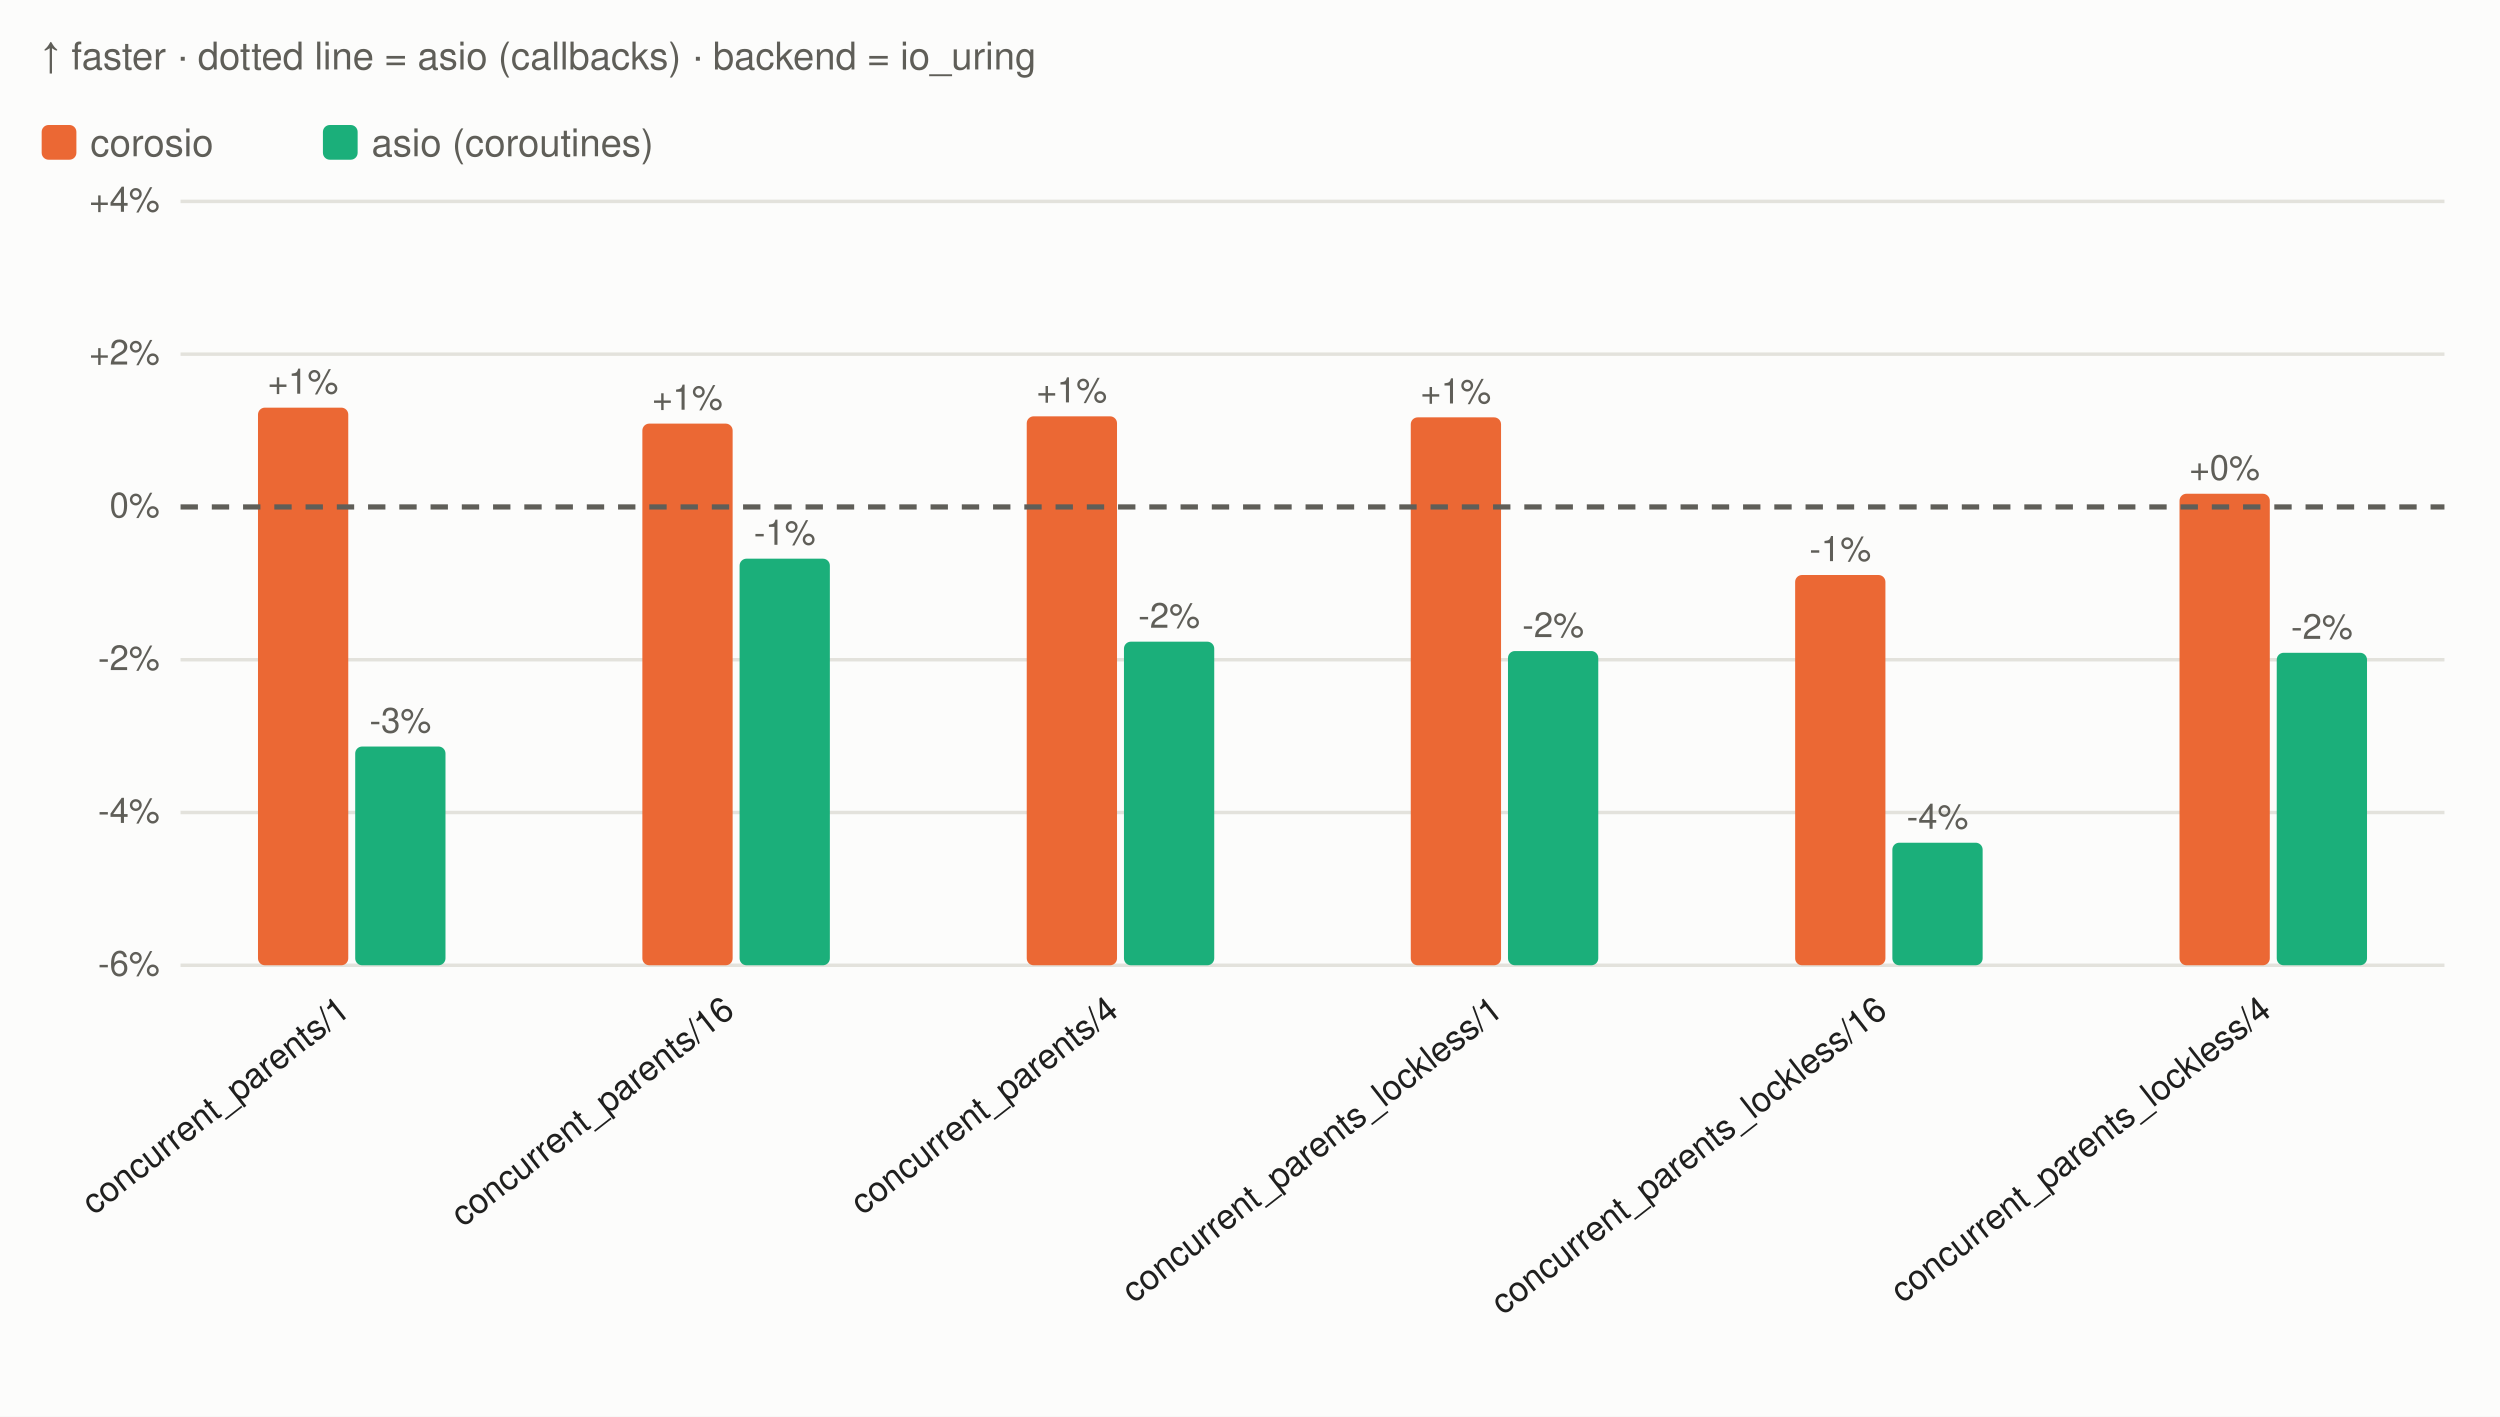
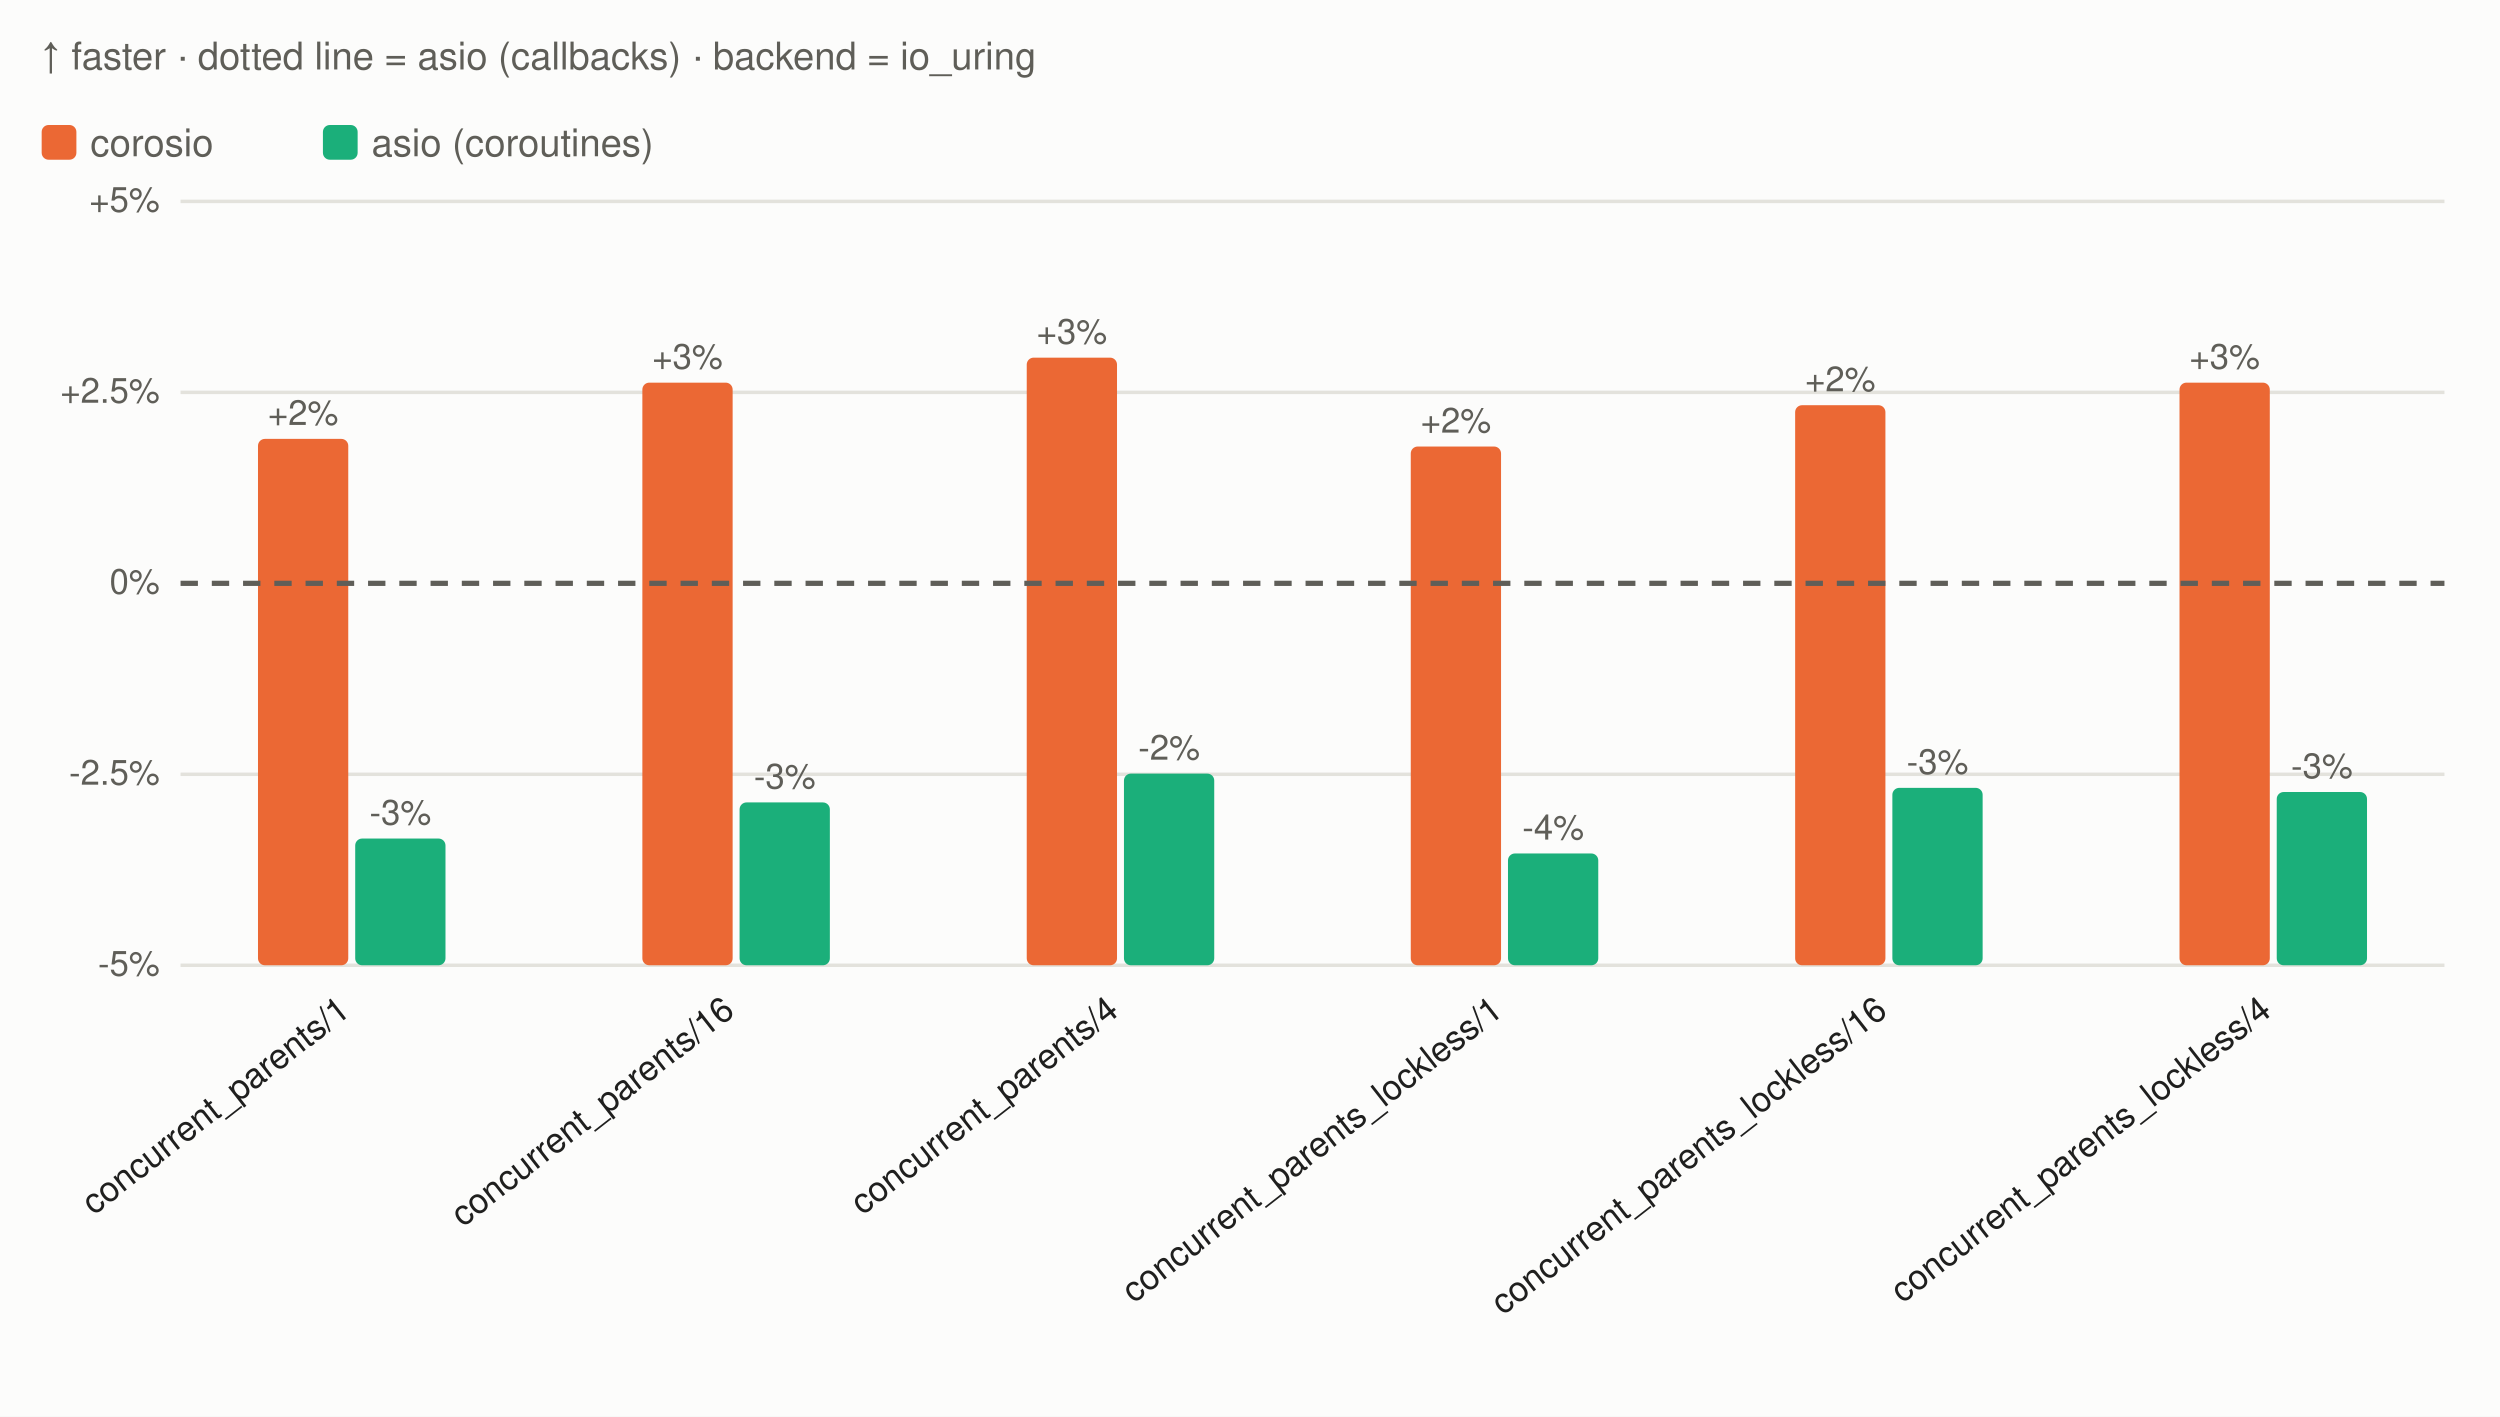
<svg xmlns="http://www.w3.org/2000/svg" class="bch-chart" width="720" height="408" viewBox="0 0 720 408">
  <style>.bch-chart{width:100%;height:auto;overflow:visible}.imageblock.bch-block{align-items:stretch}.imageblock.bch-block .content{width:100%}.bch-seg-label{fill:#ffffff;font-weight:700}html.dark .bch-exact&gt;summary.title,html.dark .bch-exact summary.title{color:var(--text-main-text-primary,#ffffff)}.boostlook .doc .openblock.bch-card{border:1px solid var(--border-border-secondary,#e3e2dc);border-radius:10px;padding:14px 14px 4px;margin-top:1.4rem;margin-bottom:1.4rem}.boostlook .doc .bch-card .imageblock.bch-block{margin-top:0;margin-bottom:0.25rem}.boostlook .doc .bch-card details.bch-exact{margin-top:0;margin-bottom:0.5rem;margin-left:0}.boostlook .doc .bch-card details.bch-exact&gt;summary{margin-left:2rem}.boostlook .doc .bch-card table.stretch,.boostlook #content .bch-card table.stretch{width:100%;margin-left:0;font-size:0.88em}.boostlook .doc .bch-card table.stretch td,.boostlook .doc .bch-card table.stretch th{padding:0.3rem 0.55rem}@media (prefers-color-scheme: dark) {.bch-surface{fill:#1a1a19}.bch-ink{fill:#ffffff}.bch-ink2{fill:#c3c2b7}.bch-grid{stroke:#3a3a38}.bch-zero{stroke:#c3c2b7}.bch-s-native{fill:#3987e5}.bch-s-uring{fill:#d95926}.bch-s-cb{fill:#199e70}.bch-div-pos{fill:#3987e5}.bch-div-neg{fill:#e66767}.bch-div-mid{fill:#383835}}html:not(.dark) .bch-surface{fill:transparent}html:not(.dark) .bch-ink{fill:#1f1f1e}html:not(.dark) .bch-ink2{fill:#5f5e58}html:not(.dark) .bch-grid{stroke:#e3e2dc}html:not(.dark) .bch-zero{stroke:#5f5e58}html:not(.dark) .bch-s-native{fill:#2a78d6}html:not(.dark) .bch-s-uring{fill:#eb6834}html:not(.dark) .bch-s-cb{fill:#1baf7a}html:not(.dark) .bch-div-pos{fill:#2a78d6}html:not(.dark) .bch-div-neg{fill:#e34948}html:not(.dark) .bch-div-mid{fill:#f0efec}html.dark .bch-surface{fill:transparent}html.dark .bch-ink{fill:#ffffff}html.dark .bch-ink2{fill:#c3c2b7}html.dark .bch-grid{stroke:#3a3a38}html.dark .bch-zero{stroke:#c3c2b7}html.dark .bch-s-native{fill:#3987e5}html.dark .bch-s-uring{fill:#d95926}html.dark .bch-s-cb{fill:#199e70}html.dark .bch-div-pos{fill:#3987e5}html.dark .bch-div-neg{fill:#e66767}html.dark .bch-div-mid{fill:#383835}</style>
  <rect width="720" height="408" class="bch-surface" fill="#fcfcfb" />
  <text x="12" y="20" font-family="-apple-system,Segoe UI,Helvetica,Arial,sans-serif" font-size="11" class="bch-ink2" fill="#5f5e58">↑ faster · dotted line = asio (callbacks) · backend = io_uring</text>
  <rect x="12" y="36" width="10" height="10" rx="2" class="bch-s-uring" fill="#eb6834" />
  <text x="26" y="45" font-family="-apple-system,Segoe UI,Helvetica,Arial,sans-serif" font-size="11" class="bch-ink2" fill="#5f5e58">corosio</text>
  <rect x="93" y="36" width="10" height="10" rx="2" class="bch-s-cb" fill="#1baf7a" />
  <text x="107" y="45" font-family="-apple-system,Segoe UI,Helvetica,Arial,sans-serif" font-size="11" class="bch-ink2" fill="#5f5e58">asio (coroutines)</text>
  <line x1="52" y1="278.0" x2="704" y2="278.0" class="bch-grid" stroke="#e3e2dc" stroke-width="1" />
-   <text x="46" y="281.0" font-family="-apple-system,Segoe UI,Helvetica,Arial,sans-serif" font-size="10" class="bch-ink2" fill="#5f5e58" text-anchor="end">-6%</text>
-   <line x1="52" y1="234.0" x2="704" y2="234.0" class="bch-grid" stroke="#e3e2dc" stroke-width="1" />
-   <text x="46" y="237.0" font-family="-apple-system,Segoe UI,Helvetica,Arial,sans-serif" font-size="10" class="bch-ink2" fill="#5f5e58" text-anchor="end">-4%</text>
-   <line x1="52" y1="190.0" x2="704" y2="190.0" class="bch-grid" stroke="#e3e2dc" stroke-width="1" />
-   <text x="46" y="193.0" font-family="-apple-system,Segoe UI,Helvetica,Arial,sans-serif" font-size="10" class="bch-ink2" fill="#5f5e58" text-anchor="end">-2%</text>
-   <line x1="52" y1="102.0" x2="704" y2="102.0" class="bch-grid" stroke="#e3e2dc" stroke-width="1" />
-   <text x="46" y="105.0" font-family="-apple-system,Segoe UI,Helvetica,Arial,sans-serif" font-size="10" class="bch-ink2" fill="#5f5e58" text-anchor="end">+2%</text>
+   <text x="46" y="281.0" font-family="-apple-system,Segoe UI,Helvetica,Arial,sans-serif" font-size="10" class="bch-ink2" fill="#5f5e58" text-anchor="end">-5%</text>
+   <line x1="52" y1="223.0" x2="704" y2="223.0" class="bch-grid" stroke="#e3e2dc" stroke-width="1" />
+   <text x="46" y="226.0" font-family="-apple-system,Segoe UI,Helvetica,Arial,sans-serif" font-size="10" class="bch-ink2" fill="#5f5e58" text-anchor="end">-2.5%</text>
+   <line x1="52" y1="113.0" x2="704" y2="113.0" class="bch-grid" stroke="#e3e2dc" stroke-width="1" />
+   <text x="46" y="116.0" font-family="-apple-system,Segoe UI,Helvetica,Arial,sans-serif" font-size="10" class="bch-ink2" fill="#5f5e58" text-anchor="end">+2.5%</text>
  <line x1="52" y1="58.0" x2="704" y2="58.0" class="bch-grid" stroke="#e3e2dc" stroke-width="1" />
-   <text x="46" y="61.0" font-family="-apple-system,Segoe UI,Helvetica,Arial,sans-serif" font-size="10" class="bch-ink2" fill="#5f5e58" text-anchor="end">+4%</text>
-   <text x="46" y="149.0" font-family="-apple-system,Segoe UI,Helvetica,Arial,sans-serif" font-size="10" class="bch-ink2" fill="#5f5e58" text-anchor="end">0%</text>
-   <rect x="74.3" y="117.4" width="26.0" height="160.6" rx="2" class="bch-s-uring" fill="#eb6834" />
-   <text x="87.3" y="113.4" font-family="-apple-system,Segoe UI,Helvetica,Arial,sans-serif" font-size="10" class="bch-ink2" fill="#5f5e58" text-anchor="middle">+1%</text>
-   <rect x="102.3" y="215.0" width="26.0" height="63.0" rx="2" class="bch-s-cb" fill="#1baf7a" />
-   <text x="115.3" y="211.0" font-family="-apple-system,Segoe UI,Helvetica,Arial,sans-serif" font-size="10" class="bch-ink2" fill="#5f5e58" text-anchor="middle">-3%</text>
+   <text x="46" y="61.0" font-family="-apple-system,Segoe UI,Helvetica,Arial,sans-serif" font-size="10" class="bch-ink2" fill="#5f5e58" text-anchor="end">+5%</text>
+   <text x="46" y="171.0" font-family="-apple-system,Segoe UI,Helvetica,Arial,sans-serif" font-size="10" class="bch-ink2" fill="#5f5e58" text-anchor="end">0%</text>
+   <rect x="74.3" y="126.4" width="26.0" height="151.6" rx="2" class="bch-s-uring" fill="#eb6834" />
+   <text x="87.3" y="122.4" font-family="-apple-system,Segoe UI,Helvetica,Arial,sans-serif" font-size="10" class="bch-ink2" fill="#5f5e58" text-anchor="middle">+2%</text>
+   <rect x="102.3" y="241.5" width="26.0" height="36.5" rx="2" class="bch-s-cb" fill="#1baf7a" />
+   <text x="115.3" y="237.5" font-family="-apple-system,Segoe UI,Helvetica,Arial,sans-serif" font-size="10" class="bch-ink2" fill="#5f5e58" text-anchor="middle">-3%</text>
  <text x="101.3" y="292.0" font-family="-apple-system,Segoe UI,Helvetica,Arial,sans-serif" font-size="10" class="bch-ink" fill="#1f1f1e" text-anchor="end" transform="rotate(-38 101.3 292.0)">concurrent_parents/1</text>
-   <rect x="185.0" y="122.0" width="26.0" height="156.0" rx="2" class="bch-s-uring" fill="#eb6834" />
-   <text x="198.0" y="118.0" font-family="-apple-system,Segoe UI,Helvetica,Arial,sans-serif" font-size="10" class="bch-ink2" fill="#5f5e58" text-anchor="middle">+1%</text>
-   <rect x="213.0" y="160.9" width="26.0" height="117.1" rx="2" class="bch-s-cb" fill="#1baf7a" />
-   <text x="226.0" y="156.9" font-family="-apple-system,Segoe UI,Helvetica,Arial,sans-serif" font-size="10" class="bch-ink2" fill="#5f5e58" text-anchor="middle">-1%</text>
+   <rect x="185.0" y="110.2" width="26.0" height="167.8" rx="2" class="bch-s-uring" fill="#eb6834" />
+   <text x="198.0" y="106.2" font-family="-apple-system,Segoe UI,Helvetica,Arial,sans-serif" font-size="10" class="bch-ink2" fill="#5f5e58" text-anchor="middle">+3%</text>
+   <rect x="213.0" y="231.1" width="26.0" height="46.9" rx="2" class="bch-s-cb" fill="#1baf7a" />
+   <text x="226.0" y="227.1" font-family="-apple-system,Segoe UI,Helvetica,Arial,sans-serif" font-size="10" class="bch-ink2" fill="#5f5e58" text-anchor="middle">-3%</text>
  <text x="212.0" y="292.0" font-family="-apple-system,Segoe UI,Helvetica,Arial,sans-serif" font-size="10" class="bch-ink" fill="#1f1f1e" text-anchor="end" transform="rotate(-38 212.0 292.0)">concurrent_parents/16</text>
-   <rect x="295.7" y="119.9" width="26.0" height="158.1" rx="2" class="bch-s-uring" fill="#eb6834" />
-   <text x="308.7" y="115.9" font-family="-apple-system,Segoe UI,Helvetica,Arial,sans-serif" font-size="10" class="bch-ink2" fill="#5f5e58" text-anchor="middle">+1%</text>
-   <rect x="323.7" y="184.8" width="26.0" height="93.2" rx="2" class="bch-s-cb" fill="#1baf7a" />
-   <text x="336.7" y="180.8" font-family="-apple-system,Segoe UI,Helvetica,Arial,sans-serif" font-size="10" class="bch-ink2" fill="#5f5e58" text-anchor="middle">-2%</text>
+   <rect x="295.7" y="103.0" width="26.0" height="175.0" rx="2" class="bch-s-uring" fill="#eb6834" />
+   <text x="308.7" y="99.0" font-family="-apple-system,Segoe UI,Helvetica,Arial,sans-serif" font-size="10" class="bch-ink2" fill="#5f5e58" text-anchor="middle">+3%</text>
+   <rect x="323.7" y="222.8" width="26.0" height="55.2" rx="2" class="bch-s-cb" fill="#1baf7a" />
+   <text x="336.7" y="218.8" font-family="-apple-system,Segoe UI,Helvetica,Arial,sans-serif" font-size="10" class="bch-ink2" fill="#5f5e58" text-anchor="middle">-2%</text>
  <text x="322.7" y="292.0" font-family="-apple-system,Segoe UI,Helvetica,Arial,sans-serif" font-size="10" class="bch-ink" fill="#1f1f1e" text-anchor="end" transform="rotate(-38 322.7 292.0)">concurrent_parents/4</text>
-   <rect x="406.3" y="120.2" width="26.0" height="157.8" rx="2" class="bch-s-uring" fill="#eb6834" />
-   <text x="419.3" y="116.2" font-family="-apple-system,Segoe UI,Helvetica,Arial,sans-serif" font-size="10" class="bch-ink2" fill="#5f5e58" text-anchor="middle">+1%</text>
-   <rect x="434.3" y="187.5" width="26.0" height="90.5" rx="2" class="bch-s-cb" fill="#1baf7a" />
-   <text x="447.3" y="183.5" font-family="-apple-system,Segoe UI,Helvetica,Arial,sans-serif" font-size="10" class="bch-ink2" fill="#5f5e58" text-anchor="middle">-2%</text>
+   <rect x="406.3" y="128.6" width="26.0" height="149.4" rx="2" class="bch-s-uring" fill="#eb6834" />
+   <text x="419.3" y="124.6" font-family="-apple-system,Segoe UI,Helvetica,Arial,sans-serif" font-size="10" class="bch-ink2" fill="#5f5e58" text-anchor="middle">+2%</text>
+   <rect x="434.3" y="245.8" width="26.0" height="32.2" rx="2" class="bch-s-cb" fill="#1baf7a" />
+   <text x="447.3" y="241.8" font-family="-apple-system,Segoe UI,Helvetica,Arial,sans-serif" font-size="10" class="bch-ink2" fill="#5f5e58" text-anchor="middle">-4%</text>
  <text x="433.3" y="292.0" font-family="-apple-system,Segoe UI,Helvetica,Arial,sans-serif" font-size="10" class="bch-ink" fill="#1f1f1e" text-anchor="end" transform="rotate(-38 433.3 292.0)">concurrent_parents_lockless/1</text>
-   <rect x="517.0" y="165.6" width="26.0" height="112.4" rx="2" class="bch-s-uring" fill="#eb6834" />
-   <text x="530.0" y="161.6" font-family="-apple-system,Segoe UI,Helvetica,Arial,sans-serif" font-size="10" class="bch-ink2" fill="#5f5e58" text-anchor="middle">-1%</text>
-   <rect x="545.0" y="242.7" width="26.0" height="35.3" rx="2" class="bch-s-cb" fill="#1baf7a" />
-   <text x="558.0" y="238.7" font-family="-apple-system,Segoe UI,Helvetica,Arial,sans-serif" font-size="10" class="bch-ink2" fill="#5f5e58" text-anchor="middle">-4%</text>
+   <rect x="517.0" y="116.7" width="26.0" height="161.3" rx="2" class="bch-s-uring" fill="#eb6834" />
+   <text x="530.0" y="112.7" font-family="-apple-system,Segoe UI,Helvetica,Arial,sans-serif" font-size="10" class="bch-ink2" fill="#5f5e58" text-anchor="middle">+2%</text>
+   <rect x="545.0" y="226.9" width="26.0" height="51.1" rx="2" class="bch-s-cb" fill="#1baf7a" />
+   <text x="558.0" y="222.9" font-family="-apple-system,Segoe UI,Helvetica,Arial,sans-serif" font-size="10" class="bch-ink2" fill="#5f5e58" text-anchor="middle">-3%</text>
  <text x="544.0" y="292.0" font-family="-apple-system,Segoe UI,Helvetica,Arial,sans-serif" font-size="10" class="bch-ink" fill="#1f1f1e" text-anchor="end" transform="rotate(-38 544.0 292.0)">concurrent_parents_lockless/16</text>
-   <rect x="627.7" y="142.2" width="26.0" height="135.8" rx="2" class="bch-s-uring" fill="#eb6834" />
-   <text x="640.7" y="138.2" font-family="-apple-system,Segoe UI,Helvetica,Arial,sans-serif" font-size="10" class="bch-ink2" fill="#5f5e58" text-anchor="middle">+0%</text>
-   <rect x="655.7" y="188.0" width="26.0" height="90.0" rx="2" class="bch-s-cb" fill="#1baf7a" />
-   <text x="668.7" y="184.0" font-family="-apple-system,Segoe UI,Helvetica,Arial,sans-serif" font-size="10" class="bch-ink2" fill="#5f5e58" text-anchor="middle">-2%</text>
+   <rect x="627.7" y="110.2" width="26.0" height="167.8" rx="2" class="bch-s-uring" fill="#eb6834" />
+   <text x="640.7" y="106.2" font-family="-apple-system,Segoe UI,Helvetica,Arial,sans-serif" font-size="10" class="bch-ink2" fill="#5f5e58" text-anchor="middle">+3%</text>
+   <rect x="655.7" y="228.1" width="26.0" height="49.9" rx="2" class="bch-s-cb" fill="#1baf7a" />
+   <text x="668.7" y="224.1" font-family="-apple-system,Segoe UI,Helvetica,Arial,sans-serif" font-size="10" class="bch-ink2" fill="#5f5e58" text-anchor="middle">-3%</text>
  <text x="654.7" y="292.0" font-family="-apple-system,Segoe UI,Helvetica,Arial,sans-serif" font-size="10" class="bch-ink" fill="#1f1f1e" text-anchor="end" transform="rotate(-38 654.7 292.0)">concurrent_parents_lockless/4</text>
-   <line x1="52" y1="146.0" x2="704" y2="146.0" class="bch-zero" stroke="#5f5e58" stroke-width="1.5" stroke-dasharray="5 4" />
+   <line x1="52" y1="168.0" x2="704" y2="168.0" class="bch-zero" stroke="#5f5e58" stroke-width="1.5" stroke-dasharray="5 4" />
</svg>
